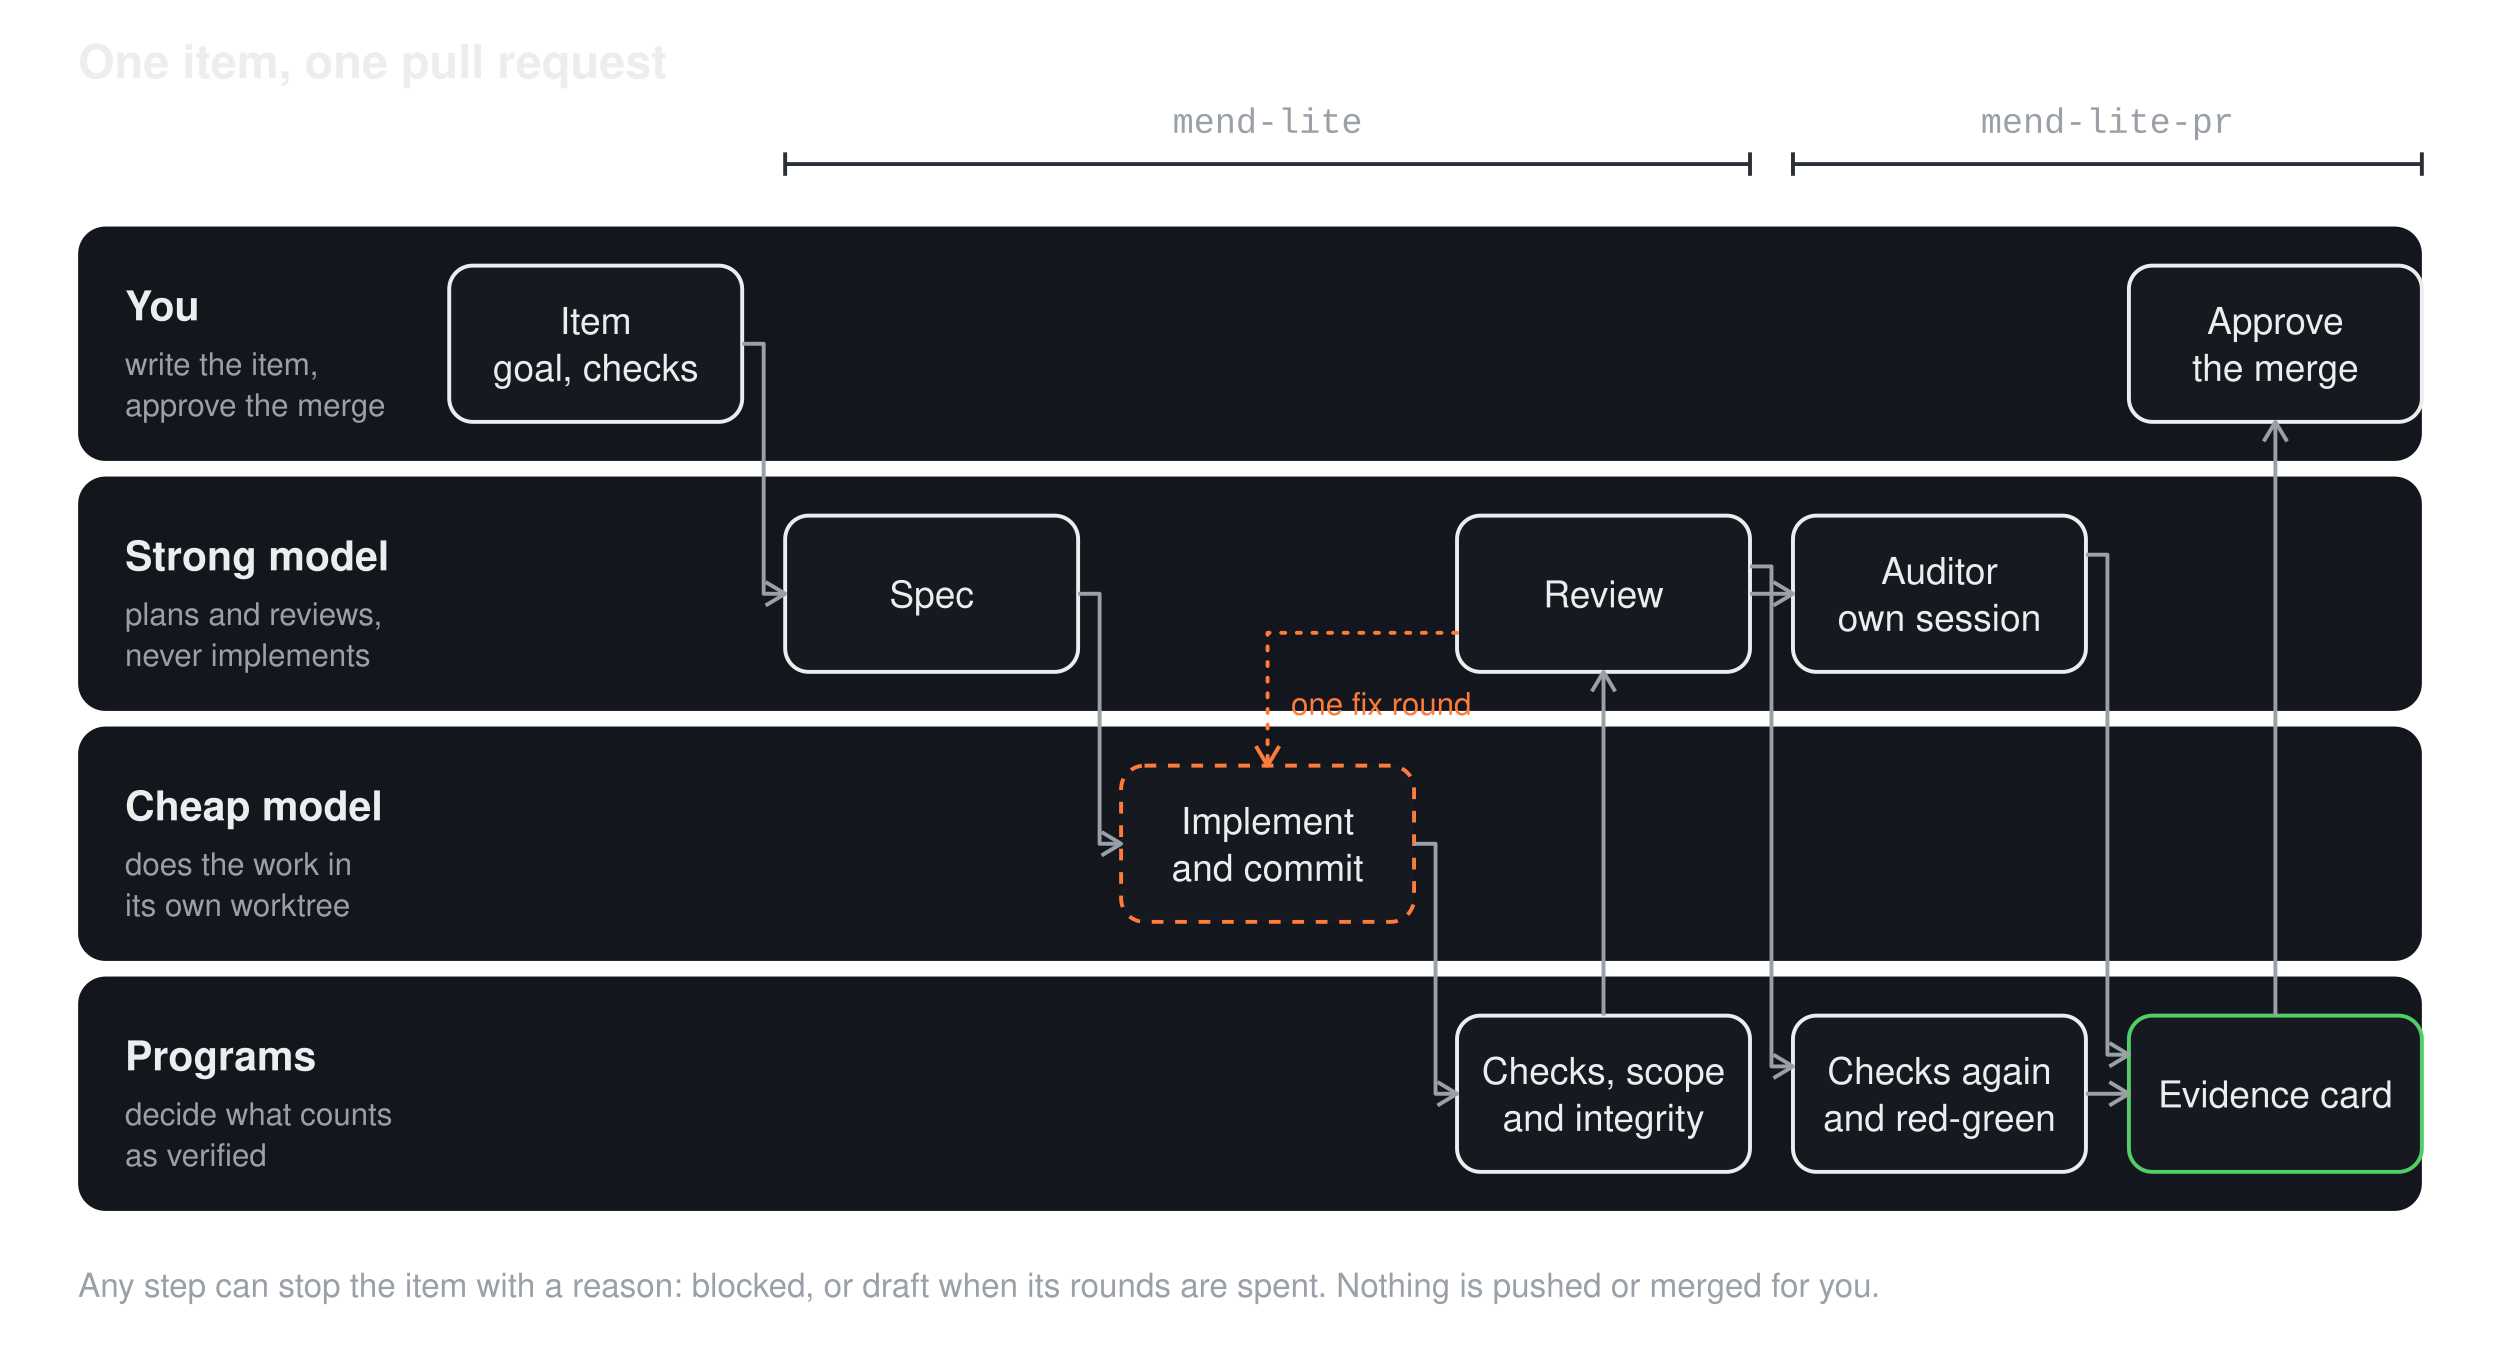
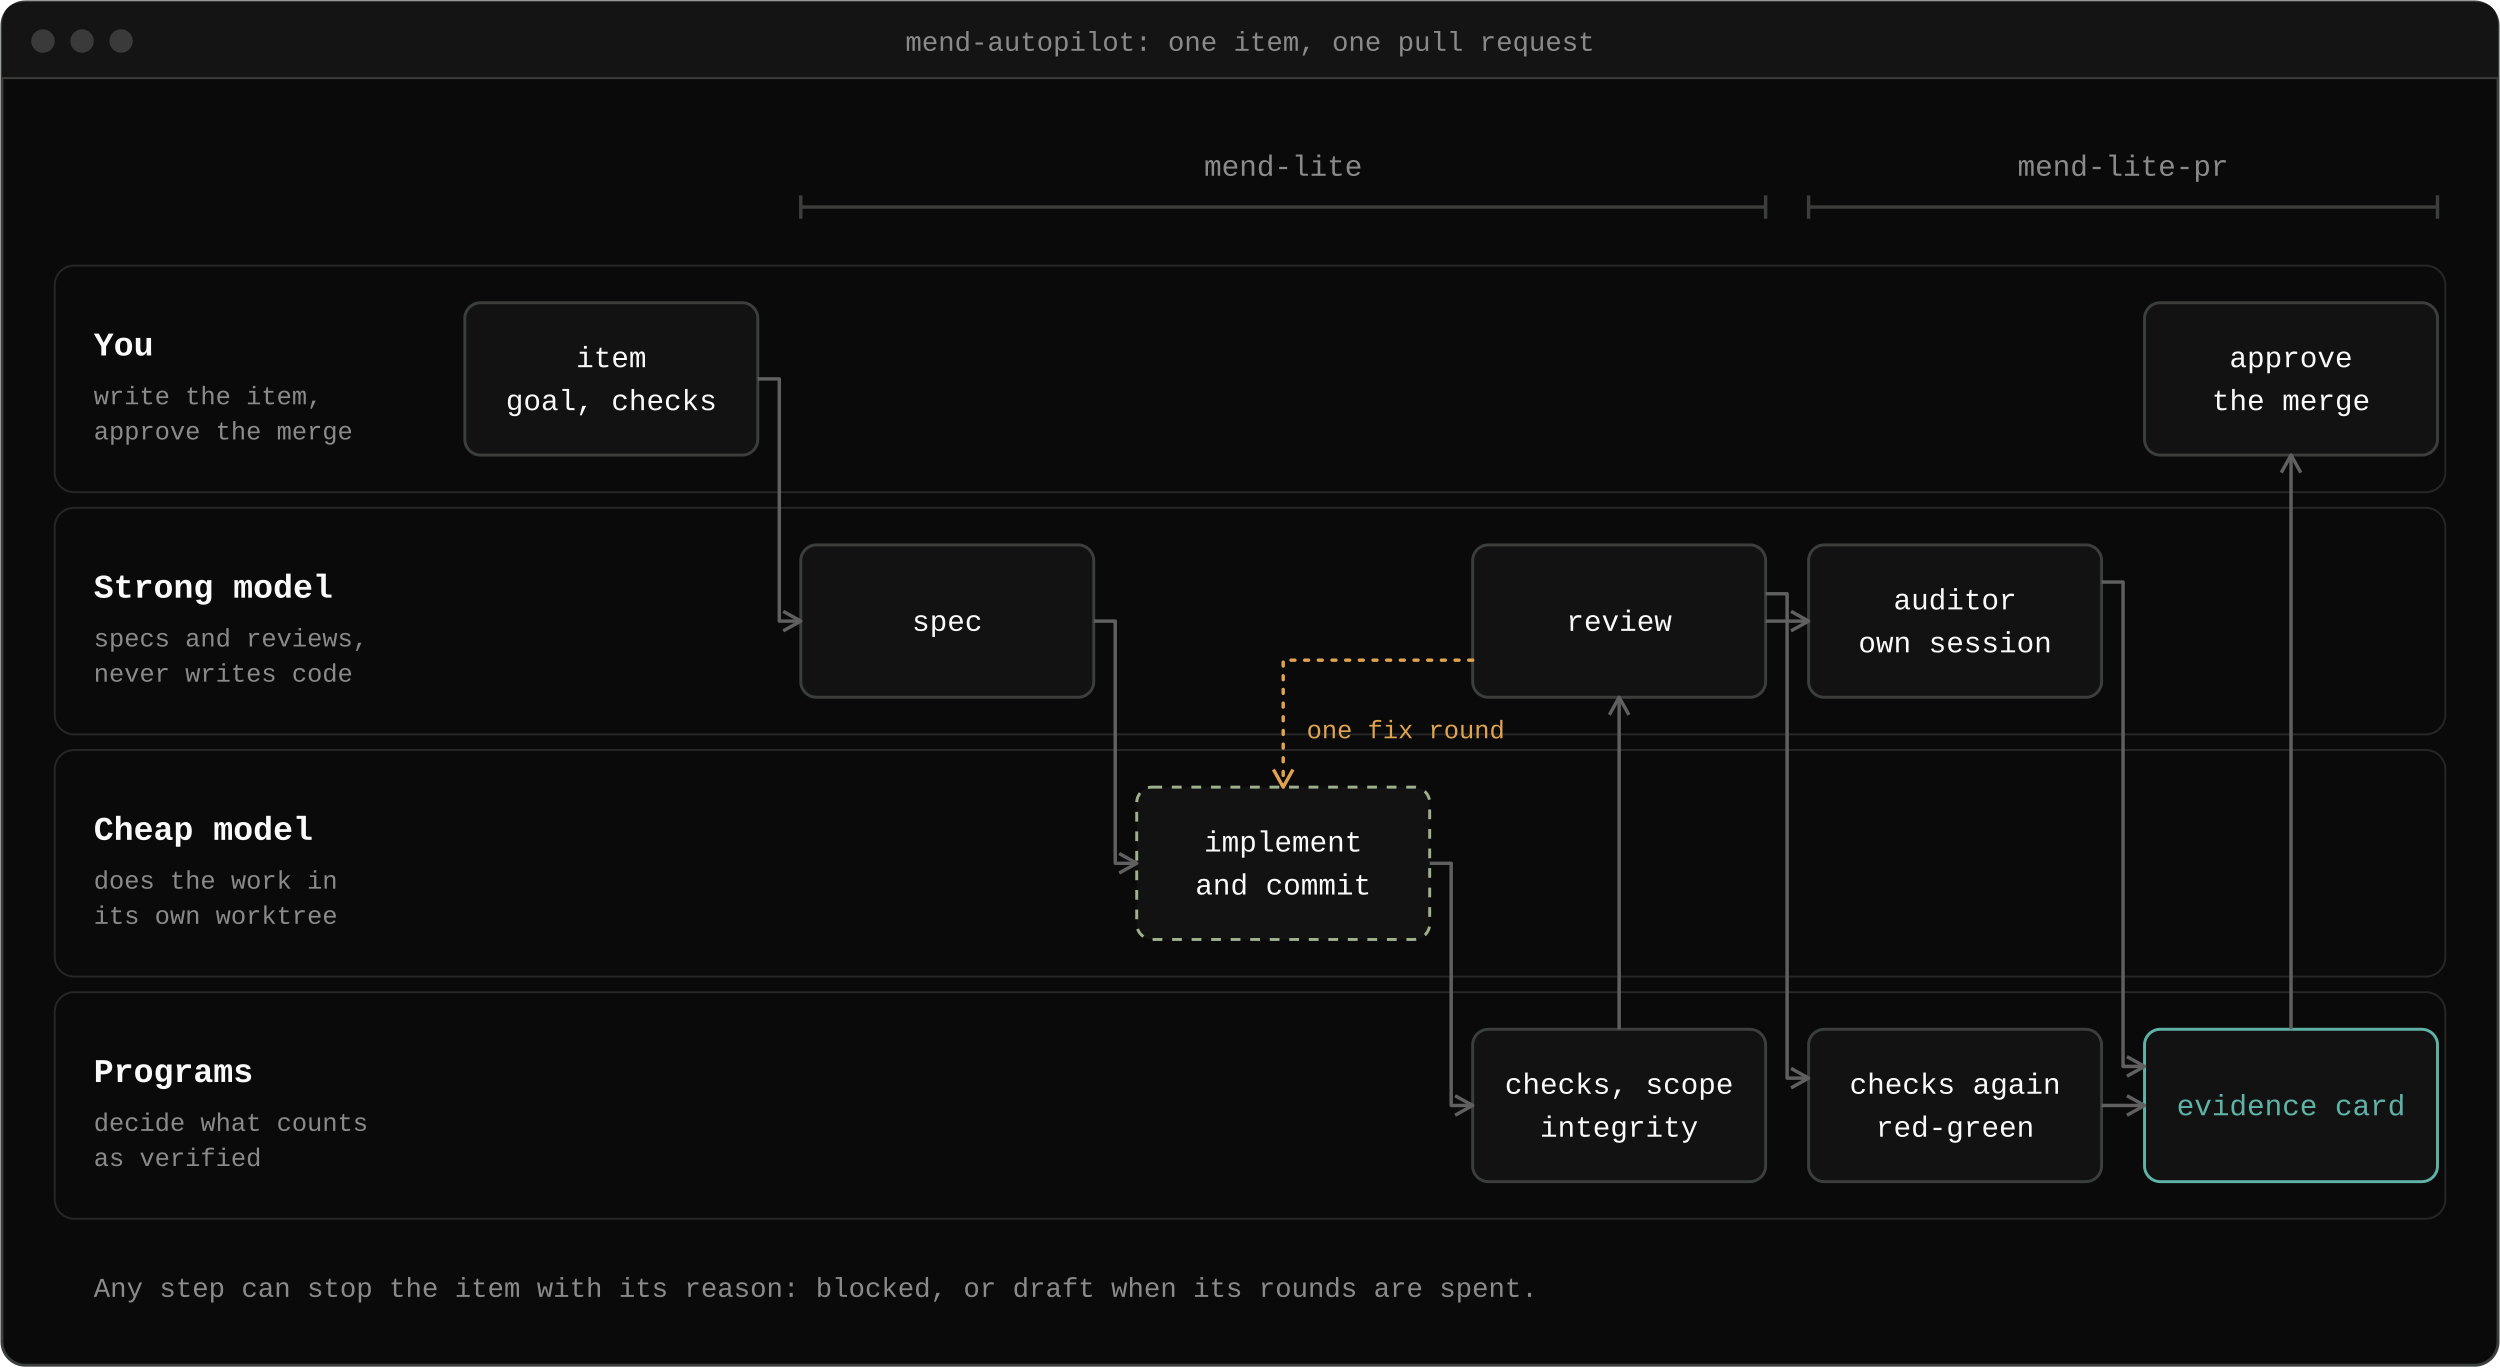
- <svg xmlns="http://www.w3.org/2000/svg" width="1280" height="690" viewBox="0 0 1280 690" role="img" aria-label="How one item becomes a pull request: you write the item; the strong model writes a spec; the cheap model implements and commits; programs run the checks, the scope check and the integrity scan; the strong model reviews and can send one fix round; on a clean checkout programs repeat the checks and the red-green test while an auditor drives the change in its own session; the evidence card is written; you approve the merge.">
-   <text x="40" y="40" font-family="-apple-system, BlinkMacSystemFont, 'Segoe UI', 'Helvetica Neue', Helvetica, Arial, sans-serif" font-size="24" font-weight="650" fill="#ECEDEF">One item, one pull request</text>
-   <path d="M 402 84 H 896 M 402 78 V 90 M 896 78 V 90" stroke="#2B2F37" stroke-width="2" fill="none" stroke-linejoin="round" />
-   <text x="649" y="68" font-family="ui-monospace, SFMono-Regular, 'SF Mono', Menlo, Consolas, 'Liberation Mono', monospace" font-size="18" fill="#9AA0A8" text-anchor="middle">mend-lite</text>
-   <path d="M 918 84 H 1240 M 918 78 V 90 M 1240 78 V 90" stroke="#2B2F37" stroke-width="2" fill="none" stroke-linejoin="round" />
-   <text x="1079" y="68" font-family="ui-monospace, SFMono-Regular, 'SF Mono', Menlo, Consolas, 'Liberation Mono', monospace" font-size="18" fill="#9AA0A8" text-anchor="middle">mend-lite-pr</text>
-   <rect x="40" y="116" width="1200" height="120" rx="14" fill="#13161C" />
-   <text x="64" y="164" font-family="-apple-system, BlinkMacSystemFont, 'Segoe UI', 'Helvetica Neue', Helvetica, Arial, sans-serif" font-size="21" font-weight="650" fill="#ECEDEF">You</text>
-   <text x="64" y="192" font-family="-apple-system, BlinkMacSystemFont, 'Segoe UI', 'Helvetica Neue', Helvetica, Arial, sans-serif" font-size="16" fill="#9AA0A8">write the item,</text>
-   <text x="64" y="213" font-family="-apple-system, BlinkMacSystemFont, 'Segoe UI', 'Helvetica Neue', Helvetica, Arial, sans-serif" font-size="16" fill="#9AA0A8">approve the merge</text>
-   <rect x="40" y="244" width="1200" height="120" rx="14" fill="#13161C" />
-   <text x="64" y="292" font-family="-apple-system, BlinkMacSystemFont, 'Segoe UI', 'Helvetica Neue', Helvetica, Arial, sans-serif" font-size="21" font-weight="650" fill="#ECEDEF">Strong model</text>
-   <text x="64" y="320" font-family="-apple-system, BlinkMacSystemFont, 'Segoe UI', 'Helvetica Neue', Helvetica, Arial, sans-serif" font-size="16" fill="#9AA0A8">plans and reviews,</text>
-   <text x="64" y="341" font-family="-apple-system, BlinkMacSystemFont, 'Segoe UI', 'Helvetica Neue', Helvetica, Arial, sans-serif" font-size="16" fill="#9AA0A8">never implements</text>
-   <rect x="40" y="372" width="1200" height="120" rx="14" fill="#13161C" />
-   <text x="64" y="420" font-family="-apple-system, BlinkMacSystemFont, 'Segoe UI', 'Helvetica Neue', Helvetica, Arial, sans-serif" font-size="21" font-weight="650" fill="#ECEDEF">Cheap model</text>
-   <text x="64" y="448" font-family="-apple-system, BlinkMacSystemFont, 'Segoe UI', 'Helvetica Neue', Helvetica, Arial, sans-serif" font-size="16" fill="#9AA0A8">does the work in</text>
-   <text x="64" y="469" font-family="-apple-system, BlinkMacSystemFont, 'Segoe UI', 'Helvetica Neue', Helvetica, Arial, sans-serif" font-size="16" fill="#9AA0A8">its own worktree</text>
-   <rect x="40" y="500" width="1200" height="120" rx="14" fill="#13161C" />
-   <text x="64" y="548" font-family="-apple-system, BlinkMacSystemFont, 'Segoe UI', 'Helvetica Neue', Helvetica, Arial, sans-serif" font-size="21" font-weight="650" fill="#ECEDEF">Programs</text>
-   <text x="64" y="576" font-family="-apple-system, BlinkMacSystemFont, 'Segoe UI', 'Helvetica Neue', Helvetica, Arial, sans-serif" font-size="16" fill="#9AA0A8">decide what counts</text>
-   <text x="64" y="597" font-family="-apple-system, BlinkMacSystemFont, 'Segoe UI', 'Helvetica Neue', Helvetica, Arial, sans-serif" font-size="16" fill="#9AA0A8">as verified</text>
-   <rect x="230" y="136" width="150" height="80" rx="12" fill="#161920" stroke="#ECEDEF" stroke-width="2" />
-   <text x="305" y="171" font-family="-apple-system, BlinkMacSystemFont, 'Segoe UI', 'Helvetica Neue', Helvetica, Arial, sans-serif" font-size="19" fill="#ECEDEF" text-anchor="middle">Item</text>
-   <text x="305" y="195" font-family="-apple-system, BlinkMacSystemFont, 'Segoe UI', 'Helvetica Neue', Helvetica, Arial, sans-serif" font-size="19" fill="#ECEDEF" text-anchor="middle">goal, checks</text>
-   <rect x="402" y="264" width="150" height="80" rx="12" fill="#161920" stroke="#ECEDEF" stroke-width="2" />
-   <text x="477" y="311" font-family="-apple-system, BlinkMacSystemFont, 'Segoe UI', 'Helvetica Neue', Helvetica, Arial, sans-serif" font-size="19" fill="#ECEDEF" text-anchor="middle">Spec</text>
-   <rect x="574" y="392" width="150" height="80" rx="12" fill="#161920" stroke="#FF7B3A" stroke-width="2" stroke-dasharray="6 6" />
-   <text x="649" y="427" font-family="-apple-system, BlinkMacSystemFont, 'Segoe UI', 'Helvetica Neue', Helvetica, Arial, sans-serif" font-size="19" fill="#ECEDEF" text-anchor="middle">Implement</text>
-   <text x="649" y="451" font-family="-apple-system, BlinkMacSystemFont, 'Segoe UI', 'Helvetica Neue', Helvetica, Arial, sans-serif" font-size="19" fill="#ECEDEF" text-anchor="middle">and commit</text>
-   <rect x="746" y="520" width="150" height="80" rx="12" fill="#161920" stroke="#ECEDEF" stroke-width="2" />
-   <text x="821" y="555" font-family="-apple-system, BlinkMacSystemFont, 'Segoe UI', 'Helvetica Neue', Helvetica, Arial, sans-serif" font-size="19" fill="#ECEDEF" text-anchor="middle">Checks, scope</text>
-   <text x="821" y="579" font-family="-apple-system, BlinkMacSystemFont, 'Segoe UI', 'Helvetica Neue', Helvetica, Arial, sans-serif" font-size="19" fill="#ECEDEF" text-anchor="middle">and integrity</text>
-   <rect x="746" y="264" width="150" height="80" rx="12" fill="#161920" stroke="#ECEDEF" stroke-width="2" />
-   <text x="821" y="311" font-family="-apple-system, BlinkMacSystemFont, 'Segoe UI', 'Helvetica Neue', Helvetica, Arial, sans-serif" font-size="19" fill="#ECEDEF" text-anchor="middle">Review</text>
-   <rect x="918" y="520" width="150" height="80" rx="12" fill="#161920" stroke="#ECEDEF" stroke-width="2" />
-   <text x="993" y="555" font-family="-apple-system, BlinkMacSystemFont, 'Segoe UI', 'Helvetica Neue', Helvetica, Arial, sans-serif" font-size="19" fill="#ECEDEF" text-anchor="middle">Checks again</text>
-   <text x="993" y="579" font-family="-apple-system, BlinkMacSystemFont, 'Segoe UI', 'Helvetica Neue', Helvetica, Arial, sans-serif" font-size="19" fill="#ECEDEF" text-anchor="middle">and red-green</text>
-   <rect x="918" y="264" width="150" height="80" rx="12" fill="#161920" stroke="#ECEDEF" stroke-width="2" />
-   <text x="993" y="299" font-family="-apple-system, BlinkMacSystemFont, 'Segoe UI', 'Helvetica Neue', Helvetica, Arial, sans-serif" font-size="19" fill="#ECEDEF" text-anchor="middle">Auditor</text>
-   <text x="993" y="323" font-family="-apple-system, BlinkMacSystemFont, 'Segoe UI', 'Helvetica Neue', Helvetica, Arial, sans-serif" font-size="19" fill="#ECEDEF" text-anchor="middle">own session</text>
-   <rect x="1090" y="520" width="150" height="80" rx="12" fill="#161920" stroke="#51CF66" stroke-width="2" />
-   <text x="1165" y="567" font-family="-apple-system, BlinkMacSystemFont, 'Segoe UI', 'Helvetica Neue', Helvetica, Arial, sans-serif" font-size="19" fill="#ECEDEF" text-anchor="middle">Evidence card</text>
-   <rect x="1090" y="136" width="150" height="80" rx="12" fill="#161920" stroke="#ECEDEF" stroke-width="2" />
-   <text x="1165" y="171" font-family="-apple-system, BlinkMacSystemFont, 'Segoe UI', 'Helvetica Neue', Helvetica, Arial, sans-serif" font-size="19" fill="#ECEDEF" text-anchor="middle">Approve</text>
-   <text x="1165" y="195" font-family="-apple-system, BlinkMacSystemFont, 'Segoe UI', 'Helvetica Neue', Helvetica, Arial, sans-serif" font-size="19" fill="#ECEDEF" text-anchor="middle">the merge</text>
-   <path d="M 380 176 H 391 V 304 H 401" stroke="#9AA0A8" stroke-width="2" fill="none" stroke-linejoin="round" />
-   <path d="M 392 298 L 402 304 L 392 310" stroke="#9AA0A8" stroke-width="2" fill="none" stroke-linejoin="round" />
-   <path d="M 552 304 H 563 V 432 H 573" stroke="#9AA0A8" stroke-width="2" fill="none" stroke-linejoin="round" />
-   <path d="M 564 426 L 574 432 L 564 438" stroke="#9AA0A8" stroke-width="2" fill="none" stroke-linejoin="round" />
-   <path d="M 724 432 H 735 V 560 H 745" stroke="#9AA0A8" stroke-width="2" fill="none" stroke-linejoin="round" />
-   <path d="M 736 554 L 746 560 L 736 566" stroke="#9AA0A8" stroke-width="2" fill="none" stroke-linejoin="round" />
-   <path d="M 821 520 V 345" stroke="#9AA0A8" stroke-width="2" fill="none" stroke-linejoin="round" />
-   <path d="M 815 354 L 821 344 L 827 354" stroke="#9AA0A8" stroke-width="2" fill="none" stroke-linejoin="round" />
-   <path d="M 746 324 H 649 V 391" stroke="#FF7B3A" stroke-width="2" fill="none" stroke-linejoin="round" stroke-dasharray="2 6" stroke-linecap="round" />
-   <path d="M 643 382 L 649 392 L 655 382" stroke="#FF7B3A" stroke-width="2" fill="none" stroke-linejoin="round" />
-   <text x="661" y="366" font-family="-apple-system, BlinkMacSystemFont, 'Segoe UI', 'Helvetica Neue', Helvetica, Arial, sans-serif" font-size="16" fill="#FF7B3A">one fix round</text>
-   <path d="M 896 304 H 917" stroke="#9AA0A8" stroke-width="2" fill="none" stroke-linejoin="round" />
-   <path d="M 908 298 L 918 304 L 908 310" stroke="#9AA0A8" stroke-width="2" fill="none" stroke-linejoin="round" />
-   <path d="M 896 290 H 907 V 546 H 917" stroke="#9AA0A8" stroke-width="2" fill="none" stroke-linejoin="round" />
-   <path d="M 908 540 L 918 546 L 908 552" stroke="#9AA0A8" stroke-width="2" fill="none" stroke-linejoin="round" />
-   <path d="M 1068 560 H 1089" stroke="#9AA0A8" stroke-width="2" fill="none" stroke-linejoin="round" />
-   <path d="M 1080 554 L 1090 560 L 1080 566" stroke="#9AA0A8" stroke-width="2" fill="none" stroke-linejoin="round" />
-   <path d="M 1068 284 H 1079 V 540 H 1089" stroke="#9AA0A8" stroke-width="2" fill="none" stroke-linejoin="round" />
-   <path d="M 1080 534 L 1090 540 L 1080 546" stroke="#9AA0A8" stroke-width="2" fill="none" stroke-linejoin="round" />
-   <path d="M 1165 520 V 217" stroke="#9AA0A8" stroke-width="2" fill="none" stroke-linejoin="round" />
-   <path d="M 1159 226 L 1165 216 L 1171 226" stroke="#9AA0A8" stroke-width="2" fill="none" stroke-linejoin="round" />
-   <text x="40" y="664" font-family="-apple-system, BlinkMacSystemFont, 'Segoe UI', 'Helvetica Neue', Helvetica, Arial, sans-serif" font-size="17" fill="#9AA0A8">Any step can stop the item with a reason: blocked, or draft when its rounds are spent. Nothing is pushed or merged for you.</text>
+ <svg xmlns="http://www.w3.org/2000/svg" width="1280" height="700" viewBox="0 0 1280 700" role="img" aria-label="How one item becomes a pull request: you write the item; the strong model writes a spec; the cheap model implements and commits; programs run the checks, the scope check and the integrity scan; the strong model reviews and can send one fix round; on a clean checkout programs repeat the checks and the red-green test while an auditor drives the change in its own session; the evidence card is written; you approve the merge.">
+   <rect x="1" y="1" width="1278" height="698" rx="12" fill="#0A0A0A" stroke="#3A3F3C" stroke-width="1.5" />
+   <path d="M 1 13 Q 1 1 13 1 H 1267 Q 1279 1 1279 13 V 40 H 1 Z" fill="#141414" />
+   <path d="M 1 40 H 1279" stroke="#3A3F3C" stroke-width="1" />
+   <circle cx="22" cy="21" r="6" fill="#3A3A3A" />
+   <circle cx="42" cy="21" r="6" fill="#3A3A3A" />
+   <circle cx="62" cy="21" r="6" fill="#3A3A3A" />
+   <text x="640" y="26" font-family="ui-monospace, SFMono-Regular, Menlo, Consolas, 'Liberation Mono', monospace" font-size="14" text-anchor="middle" fill="#8A8A8A">mend-autopilot: one item, one pull request</text>
+   <path d="M 410 106 H 904 M 410 100 V 112 M 904 100 V 112" stroke="#3A3F3C" stroke-width="1.75" fill="none" stroke-linejoin="round" />
+   <text x="657" y="90" font-family="ui-monospace, SFMono-Regular, Menlo, Consolas, 'Liberation Mono', monospace" font-size="15" text-anchor="middle" fill="#8A8A8A">mend-lite</text>
+   <path d="M 926 106 H 1248 M 926 100 V 112 M 1248 100 V 112" stroke="#3A3F3C" stroke-width="1.75" fill="none" stroke-linejoin="round" />
+   <text x="1087" y="90" font-family="ui-monospace, SFMono-Regular, Menlo, Consolas, 'Liberation Mono', monospace" font-size="15" text-anchor="middle" fill="#8A8A8A">mend-lite-pr</text>
+   <rect x="28" y="136" width="1224" height="116" rx="10" fill="none" stroke="#262626" />
+   <text x="48" y="182" font-family="ui-monospace, SFMono-Regular, Menlo, Consolas, 'Liberation Mono', monospace" font-size="17" font-weight="700" fill="#FAFAFA">You</text>
+   <text x="48" y="207" font-family="ui-monospace, SFMono-Regular, Menlo, Consolas, 'Liberation Mono', monospace" font-size="13" fill="#8A8A8A">write the item,</text>
+   <text x="48" y="225" font-family="ui-monospace, SFMono-Regular, Menlo, Consolas, 'Liberation Mono', monospace" font-size="13" fill="#8A8A8A">approve the merge</text>
+   <rect x="28" y="260" width="1224" height="116" rx="10" fill="none" stroke="#262626" />
+   <text x="48" y="306" font-family="ui-monospace, SFMono-Regular, Menlo, Consolas, 'Liberation Mono', monospace" font-size="17" font-weight="700" fill="#FAFAFA">Strong model</text>
+   <text x="48" y="331" font-family="ui-monospace, SFMono-Regular, Menlo, Consolas, 'Liberation Mono', monospace" font-size="13" fill="#8A8A8A">specs and reviews,</text>
+   <text x="48" y="349" font-family="ui-monospace, SFMono-Regular, Menlo, Consolas, 'Liberation Mono', monospace" font-size="13" fill="#8A8A8A">never writes code</text>
+   <rect x="28" y="384" width="1224" height="116" rx="10" fill="none" stroke="#262626" />
+   <text x="48" y="430" font-family="ui-monospace, SFMono-Regular, Menlo, Consolas, 'Liberation Mono', monospace" font-size="17" font-weight="700" fill="#FAFAFA">Cheap model</text>
+   <text x="48" y="455" font-family="ui-monospace, SFMono-Regular, Menlo, Consolas, 'Liberation Mono', monospace" font-size="13" fill="#8A8A8A">does the work in</text>
+   <text x="48" y="473" font-family="ui-monospace, SFMono-Regular, Menlo, Consolas, 'Liberation Mono', monospace" font-size="13" fill="#8A8A8A">its own worktree</text>
+   <rect x="28" y="508" width="1224" height="116" rx="10" fill="none" stroke="#262626" />
+   <text x="48" y="554" font-family="ui-monospace, SFMono-Regular, Menlo, Consolas, 'Liberation Mono', monospace" font-size="17" font-weight="700" fill="#FAFAFA">Programs</text>
+   <text x="48" y="579" font-family="ui-monospace, SFMono-Regular, Menlo, Consolas, 'Liberation Mono', monospace" font-size="13" fill="#8A8A8A">decide what counts</text>
+   <text x="48" y="597" font-family="ui-monospace, SFMono-Regular, Menlo, Consolas, 'Liberation Mono', monospace" font-size="13" fill="#8A8A8A">as verified</text>
+   <rect x="238" y="155" width="150" height="78" rx="8" fill="#121212" stroke="#3A3F3C" stroke-width="1.5" />
+   <text x="313" y="188" font-family="ui-monospace, SFMono-Regular, Menlo, Consolas, 'Liberation Mono', monospace" font-size="15" text-anchor="middle" fill="#FAFAFA">item</text>
+   <text x="313" y="210" font-family="ui-monospace, SFMono-Regular, Menlo, Consolas, 'Liberation Mono', monospace" font-size="15" text-anchor="middle" fill="#FAFAFA">goal, checks</text>
+   <rect x="410" y="279" width="150" height="78" rx="8" fill="#121212" stroke="#3A3F3C" stroke-width="1.5" />
+   <text x="485" y="323" font-family="ui-monospace, SFMono-Regular, Menlo, Consolas, 'Liberation Mono', monospace" font-size="15" text-anchor="middle" fill="#FAFAFA">spec</text>
+   <rect x="582" y="403" width="150" height="78" rx="8" fill="#121212" stroke="#9FB08E" stroke-width="1.5" stroke-dasharray="5 5" />
+   <text x="657" y="436" font-family="ui-monospace, SFMono-Regular, Menlo, Consolas, 'Liberation Mono', monospace" font-size="15" text-anchor="middle" fill="#FAFAFA">implement</text>
+   <text x="657" y="458" font-family="ui-monospace, SFMono-Regular, Menlo, Consolas, 'Liberation Mono', monospace" font-size="15" text-anchor="middle" fill="#FAFAFA">and commit</text>
+   <rect x="754" y="527" width="150" height="78" rx="8" fill="#121212" stroke="#3A3F3C" stroke-width="1.5" />
+   <text x="829" y="560" font-family="ui-monospace, SFMono-Regular, Menlo, Consolas, 'Liberation Mono', monospace" font-size="15" text-anchor="middle" fill="#FAFAFA">checks, scope</text>
+   <text x="829" y="582" font-family="ui-monospace, SFMono-Regular, Menlo, Consolas, 'Liberation Mono', monospace" font-size="15" text-anchor="middle" fill="#FAFAFA">integrity</text>
+   <rect x="754" y="279" width="150" height="78" rx="8" fill="#121212" stroke="#3A3F3C" stroke-width="1.5" />
+   <text x="829" y="323" font-family="ui-monospace, SFMono-Regular, Menlo, Consolas, 'Liberation Mono', monospace" font-size="15" text-anchor="middle" fill="#FAFAFA">review</text>
+   <rect x="926" y="527" width="150" height="78" rx="8" fill="#121212" stroke="#3A3F3C" stroke-width="1.5" />
+   <text x="1001" y="560" font-family="ui-monospace, SFMono-Regular, Menlo, Consolas, 'Liberation Mono', monospace" font-size="15" text-anchor="middle" fill="#FAFAFA">checks again</text>
+   <text x="1001" y="582" font-family="ui-monospace, SFMono-Regular, Menlo, Consolas, 'Liberation Mono', monospace" font-size="15" text-anchor="middle" fill="#FAFAFA">red-green</text>
+   <rect x="926" y="279" width="150" height="78" rx="8" fill="#121212" stroke="#3A3F3C" stroke-width="1.5" />
+   <text x="1001" y="312" font-family="ui-monospace, SFMono-Regular, Menlo, Consolas, 'Liberation Mono', monospace" font-size="15" text-anchor="middle" fill="#FAFAFA">auditor</text>
+   <text x="1001" y="334" font-family="ui-monospace, SFMono-Regular, Menlo, Consolas, 'Liberation Mono', monospace" font-size="15" text-anchor="middle" fill="#FAFAFA">own session</text>
+   <rect x="1098" y="527" width="150" height="78" rx="8" fill="#121212" stroke="#5FB3A6" stroke-width="1.5" />
+   <text x="1173" y="571" font-family="ui-monospace, SFMono-Regular, Menlo, Consolas, 'Liberation Mono', monospace" font-size="15" text-anchor="middle" fill="#5FB3A6">evidence card</text>
+   <rect x="1098" y="155" width="150" height="78" rx="8" fill="#121212" stroke="#3A3F3C" stroke-width="1.5" />
+   <text x="1173" y="188" font-family="ui-monospace, SFMono-Regular, Menlo, Consolas, 'Liberation Mono', monospace" font-size="15" text-anchor="middle" fill="#FAFAFA">approve</text>
+   <text x="1173" y="210" font-family="ui-monospace, SFMono-Regular, Menlo, Consolas, 'Liberation Mono', monospace" font-size="15" text-anchor="middle" fill="#FAFAFA">the merge</text>
+   <path d="M 388 194 H 399 V 318 H 409" stroke="#606060" stroke-width="1.75" fill="none" stroke-linejoin="round" />
+   <path d="M 401 313 L 410 318 L 401 323" stroke="#606060" stroke-width="1.75" fill="none" stroke-linejoin="round" />
+   <path d="M 560 318 H 571 V 442 H 581" stroke="#606060" stroke-width="1.75" fill="none" stroke-linejoin="round" />
+   <path d="M 573 437 L 582 442 L 573 447" stroke="#606060" stroke-width="1.75" fill="none" stroke-linejoin="round" />
+   <path d="M 732 442 H 743 V 566 H 753" stroke="#606060" stroke-width="1.75" fill="none" stroke-linejoin="round" />
+   <path d="M 745 561 L 754 566 L 745 571" stroke="#606060" stroke-width="1.75" fill="none" stroke-linejoin="round" />
+   <path d="M 829 527 V 358" stroke="#606060" stroke-width="1.75" fill="none" stroke-linejoin="round" />
+   <path d="M 824 366 L 829 357 L 834 366" stroke="#606060" stroke-width="1.75" fill="none" stroke-linejoin="round" />
+   <path d="M 754 338 H 657 V 402" stroke="#E0A450" stroke-width="1.75" fill="none" stroke-linejoin="round" stroke-dasharray="2 5" stroke-linecap="round" />
+   <path d="M 652 394 L 657 403 L 662 394" stroke="#E0A450" stroke-width="1.75" fill="none" stroke-linejoin="round" />
+   <text x="669" y="378" font-family="ui-monospace, SFMono-Regular, Menlo, Consolas, 'Liberation Mono', monospace" font-size="13" fill="#E0A450">one fix round</text>
+   <path d="M 904 318 H 925" stroke="#606060" stroke-width="1.75" fill="none" stroke-linejoin="round" />
+   <path d="M 917 313 L 926 318 L 917 323" stroke="#606060" stroke-width="1.75" fill="none" stroke-linejoin="round" />
+   <path d="M 904 304 H 915 V 552 H 925" stroke="#606060" stroke-width="1.75" fill="none" stroke-linejoin="round" />
+   <path d="M 917 547 L 926 552 L 917 557" stroke="#606060" stroke-width="1.75" fill="none" stroke-linejoin="round" />
+   <path d="M 1076 566 H 1097" stroke="#606060" stroke-width="1.75" fill="none" stroke-linejoin="round" />
+   <path d="M 1089 561 L 1098 566 L 1089 571" stroke="#606060" stroke-width="1.75" fill="none" stroke-linejoin="round" />
+   <path d="M 1076 298 H 1087 V 546 H 1097" stroke="#606060" stroke-width="1.75" fill="none" stroke-linejoin="round" />
+   <path d="M 1089 541 L 1098 546 L 1089 551" stroke="#606060" stroke-width="1.75" fill="none" stroke-linejoin="round" />
+   <path d="M 1173 527 V 234" stroke="#606060" stroke-width="1.75" fill="none" stroke-linejoin="round" />
+   <path d="M 1168 242 L 1173 233 L 1178 242" stroke="#606060" stroke-width="1.75" fill="none" stroke-linejoin="round" />
+   <text x="48" y="664" font-family="ui-monospace, SFMono-Regular, Menlo, Consolas, 'Liberation Mono', monospace" font-size="14" fill="#8A8A8A">Any step can stop the item with its reason: blocked, or draft when its rounds are spent.</text>
</svg>
